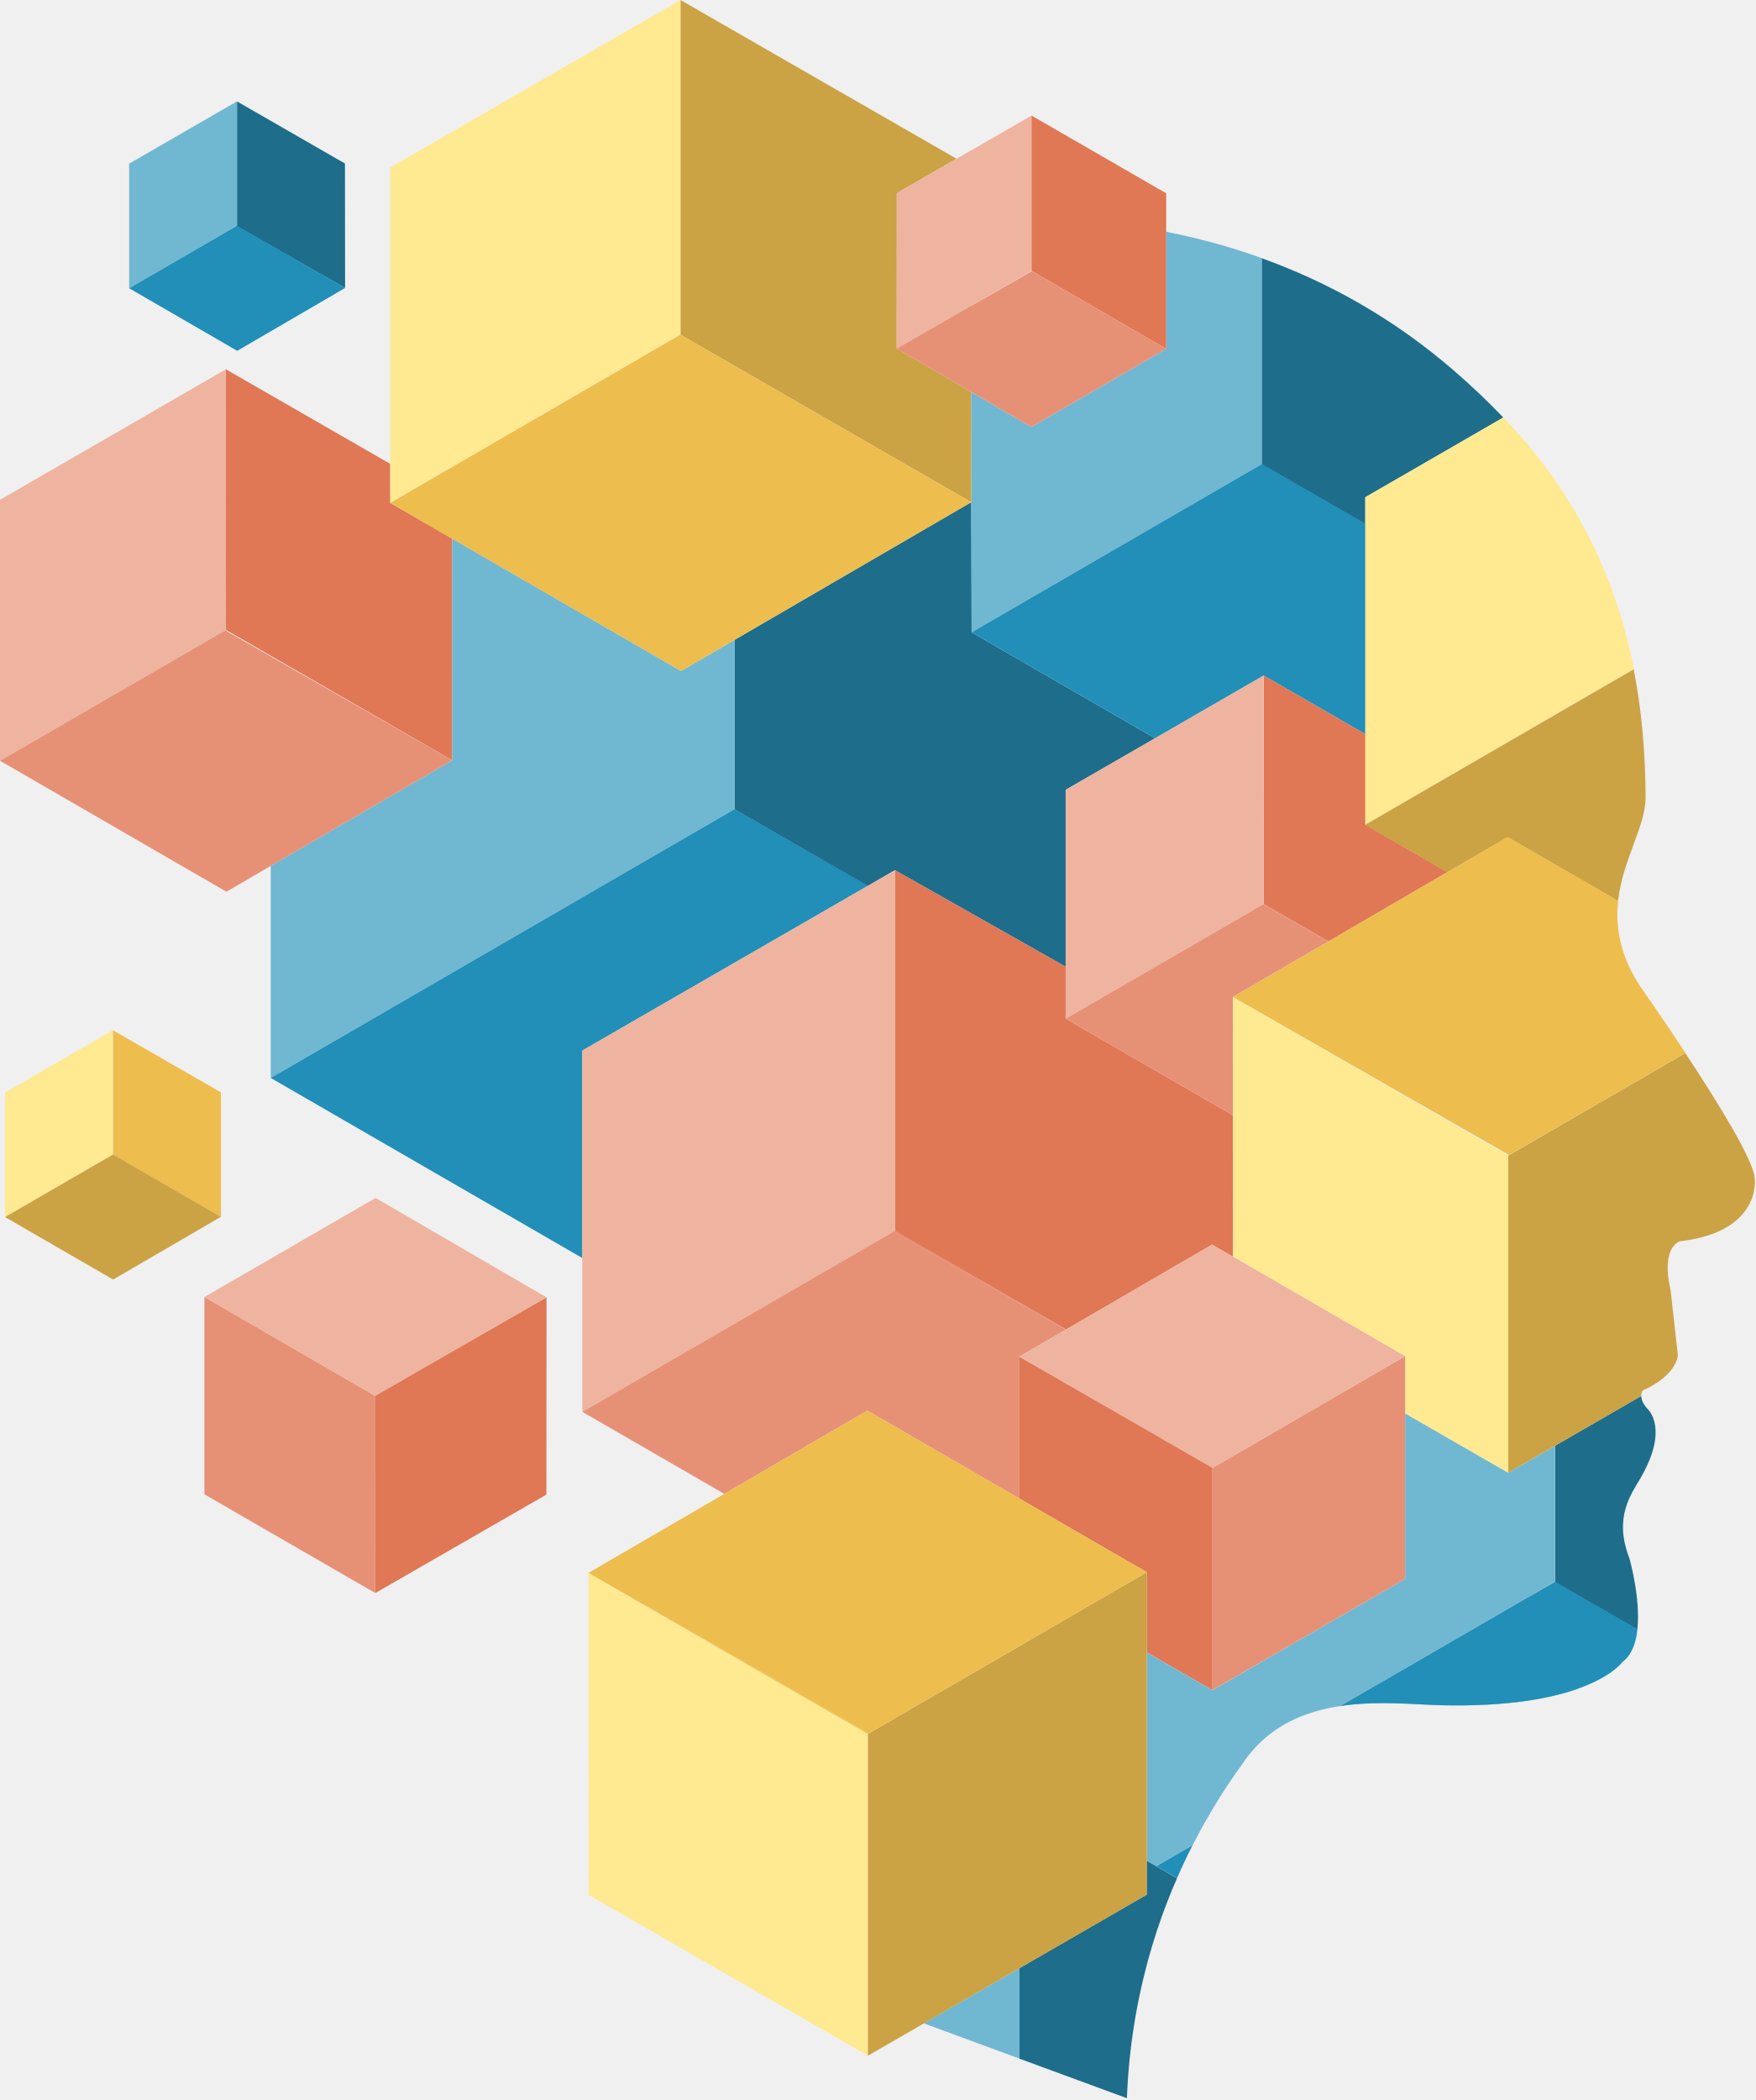
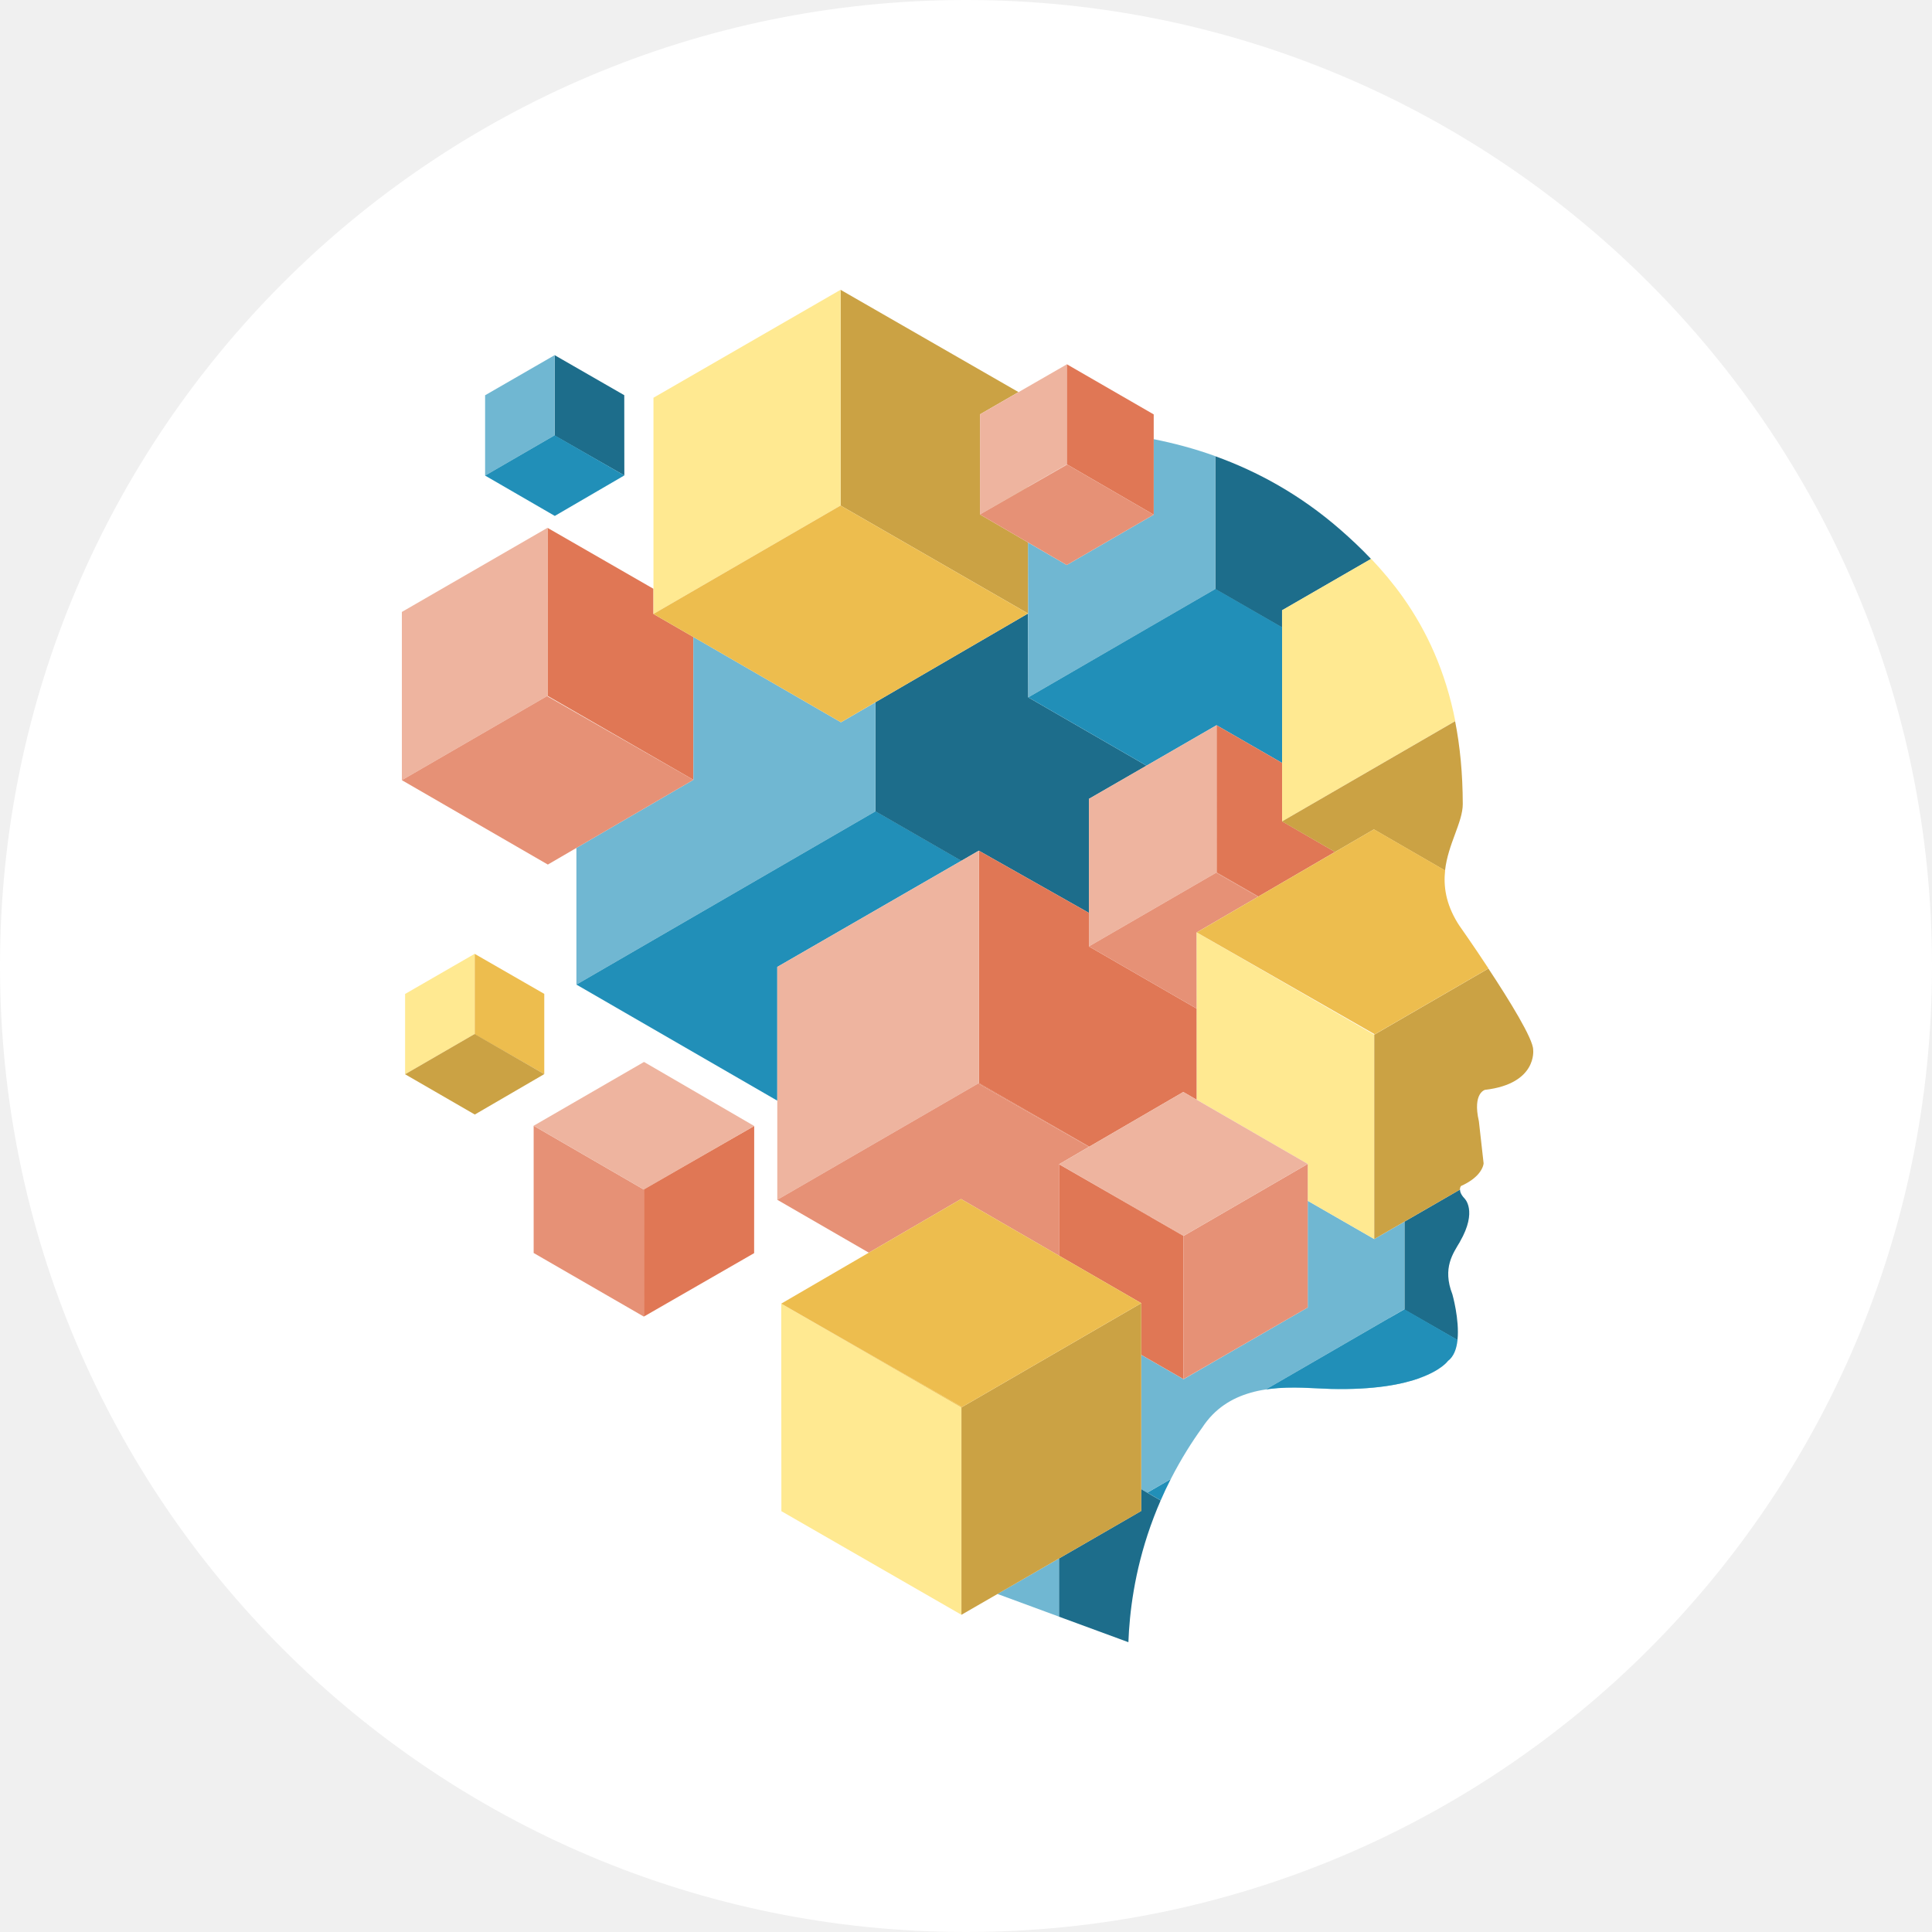
- <svg xmlns="http://www.w3.org/2000/svg" width="352" height="421" viewBox="0 0 352 421" fill="none">
-   <path d="M179.442 174.456L173.998 177.612L147.287 162.221V128.283L194.76 100.681L194.833 126.766L231.612 148.01L213.692 158.343V193.798L179.466 174.456" fill="#1D6D8B" />
-   <path d="M147.287 162.22L173.998 177.611L173.781 177.732L147.287 162.582V162.22Z" fill="#1D6D8B" />
-   <path d="M90.684 152.418L45.306 126.284V74.041L78.256 92.997V100.825L90.66 107.979L90.684 152.418Z" fill="#E07755" />
-   <path d="M147.287 162.22L54.29 216.101V173.589L90.684 152.417L90.66 107.979L136.568 134.521L147.287 128.307V162.22Z" fill="#70B7D2" />
-   <path d="M147.287 162.22L173.998 177.611L173.781 177.732L116.769 210.609V252.206L54.29 216.101L147.287 162.22Z" fill="#218FB8" />
-   <path d="M247.244 251.941L243.053 249.508L213.812 266.513L179.465 246.738V174.456L213.692 193.797V204.227L247.244 223.592V251.941Z" fill="#E07755" />
-   <path d="M213.812 266.513L213.716 266.561L183.271 249.147L179.465 246.979V246.738L183.464 249.026L213.812 266.513Z" fill="#E07755" />
-   <path d="M179.466 246.738L116.77 283.036V210.609L179.466 174.456V246.738Z" fill="#EEB49F" />
-   <path d="M204.419 271.981V300.426L173.926 282.795L145.239 299.487L116.77 283.036L179.466 246.738V246.979L213.716 266.561L204.419 271.981Z" fill="#E69176" />
-   <path d="M232.962 288.312L232.865 288.36L204.419 271.981L232.962 288.312Z" fill="#E69176" />
-   <path d="M316.492 338.53C310.976 340.505 302.305 342.191 288.961 341.878C284 341.758 276.966 340.987 269.909 341.878V341.372L307.05 319.863L316.468 325.283V338.554L316.492 338.53Z" fill="#7EC5D9" />
-   <path d="M269.909 341.349V341.855C269.524 341.903 269.138 341.951 268.753 342.024L269.909 341.349Z" fill="#70B7D2" />
-   <path d="M239.151 369.914C238.067 372.01 237.031 374.226 236.019 376.538L231.853 374.129L239.175 369.89L239.151 369.914Z" fill="#218FB8" />
-   <path d="M329.089 296.115C327.018 299.655 323.55 304.208 326.753 312.445C326.753 312.445 328.993 320.273 328.343 326.584C328.343 326.608 328.343 326.656 328.343 326.68L311.844 317.238V289.828L329.113 279.856C329.113 280.531 329.427 281.446 330.486 282.578C330.486 282.578 334.677 286.408 329.089 296.091V296.115Z" fill="#1D6D8B" />
-   <path d="M311.819 317.07L269.909 341.349L268.753 342.023C267.115 342.264 265.477 342.601 263.863 343.083C258.179 344.721 252.856 347.9 248.954 353.874C245.847 358.161 242.427 363.508 239.151 369.915L231.829 374.154L229.974 373.07V331.281L243.125 338.844L281.759 316.54V283.35L302.449 295.248L311.819 289.853V317.094V317.07Z" fill="#70B7D2" />
-   <path d="M328.342 326.584C328.342 326.584 328.342 326.656 328.342 326.68C328.053 329.402 327.186 331.81 325.379 333.159C325.379 333.159 323.38 336.05 316.516 338.506C311 340.481 302.329 342.167 288.985 341.854C284.023 341.734 276.99 340.963 269.933 341.854C269.548 341.902 269.162 341.951 268.777 342.023L269.933 341.348L307.074 319.84L311.843 317.094L328.342 326.608V326.584Z" fill="#218FB8" />
-   <path d="M301.462 83.7L273.763 99.693V105.016L253 93.069V51.762C266.103 56.483 279.351 63.684 291.803 74.523C295.151 77.438 298.379 80.472 301.462 83.724V83.7Z" fill="#1D6D8B" />
-   <path d="M273.787 104.991V105.136L253.024 93.261V93.044L273.787 104.991Z" fill="#1D6D8B" />
-   <path d="M253.025 93.045L233.298 104.486L194.833 126.766L194.736 78.593L206.803 85.602L233.852 69.946V46.462C240.139 47.715 246.546 49.401 253.001 51.737V93.045H253.025Z" fill="#70B7D2" />
-   <path d="M253.386 135.436L231.613 148.009L194.833 126.765L253.025 93.044L273.787 104.991V147.166L253.41 135.436" fill="#218FB8" />
-   <path d="M290.238 174.841L266.417 188.715L253.41 181.224V135.436L273.787 147.166V165.327L290.238 174.841Z" fill="#E07755" />
-   <path d="M253.41 181.225L266.417 188.715L266.32 188.764L253.41 181.369V181.225Z" fill="#E07755" />
-   <path d="M253.41 181.224L213.692 204.226V158.342L253.386 135.436L253.41 181.224Z" fill="#EEB49F" />
-   <path d="M247.22 199.867L247.244 223.592L213.692 204.227L253.41 181.225V181.369L266.321 188.764L247.22 199.867Z" fill="#E69176" />
-   <path d="M327.619 134.136L273.787 165.328V99.669L301.486 83.676C305.002 87.385 308.302 91.311 311.337 95.574C318.804 106.124 324.584 118.601 327.643 134.112L327.619 134.136Z" fill="#FFE991" />
-   <path d="M329.98 159.932C329.98 165.64 325.38 172.36 324.464 180.622L302.329 167.832L290.238 174.865L273.763 165.351L289.491 156.246L327.596 134.184C329.137 141.987 329.956 150.538 329.98 159.98V159.932Z" fill="#CBA244" />
-   <path d="M302.45 231.684V295.248L281.76 283.349V271.884L247.437 252.037L247.244 251.941L247.22 199.867L302.45 231.684Z" fill="#FFE991" />
-   <path d="M336.965 248.81C336.965 248.81 332.942 249.725 334.99 258.613L336.459 271.691C336.459 271.691 336.411 273.161 334.821 275.015C333.785 276.195 332.123 277.544 329.426 278.749C329.426 278.749 329.088 279.158 329.088 279.881L302.449 295.248V231.684L337.952 211.115C344.407 220.894 351.922 233.033 351.874 236.381C351.874 236.381 353.247 246.907 336.965 248.834V248.81Z" fill="#CBA244" />
-   <path d="M302.449 231.684V231.467L247.244 199.866L302.353 167.808L324.488 180.597C323.958 185.439 324.656 190.81 328.318 196.831C328.51 197.145 328.703 197.458 328.92 197.771C328.92 197.771 333.159 203.768 337.976 211.09L302.449 231.66V231.684Z" fill="#EDBD4E" />
-   <path d="M236.02 376.538C235.298 378.176 234.599 379.886 233.925 381.644C233.563 382.608 233.202 383.547 232.865 384.51C227.783 398.866 226.314 411.631 225.976 420.64L204.371 412.691V394.602L227.349 381.331L229.951 379.814V373.045L231.805 374.129L235.972 376.538H236.02Z" fill="#1D6D8B" />
-   <path d="M204.395 394.603V412.692L185.247 405.634L204.395 394.603Z" fill="#70B7D2" />
-   <path d="M243.126 294.284V338.819L229.975 331.256V315.191L204.419 300.426V271.98L243.126 294.284Z" fill="#E07755" />
-   <path d="M243.126 294.116V294.284L232.865 288.359L204.419 271.98L232.962 288.311L243.126 294.116Z" fill="#E07755" />
-   <path d="M281.76 271.884V316.539L243.125 338.819V294.284L281.76 271.884Z" fill="#E69176" />
-   <path d="M243.126 294.116V294.284L232.865 288.359L204.419 271.98L232.962 288.311L243.126 294.116Z" fill="#EEB49F" />
-   <path d="M243.054 249.508L204.419 271.98L243.126 294.115V294.284L281.76 271.884L243.054 249.508Z" fill="#EEB49F" />
-   <path d="M44.294 243.944V218.991L22.641 206.539V231.54L44.294 243.944Z" fill="#EDBD4E" />
-   <path d="M22.641 206.539L1.011 219.015V243.992L22.641 231.468V206.539Z" fill="#FFE991" />
-   <path d="M22.641 231.468L1.011 243.993L22.689 256.517L44.294 243.944L22.641 231.468Z" fill="#CBA244" />
-   <path d="M45.306 126.284L0 152.514V100.199L45.282 74.041L45.306 126.284Z" fill="#EEB49F" />
-   <path d="M90.684 152.418L45.402 178.768L0 152.514L45.306 126.284V126.453L90.684 152.418Z" fill="#E69176" />
-   <path d="M69.2 57.734L69.175 32.781L47.522 20.329V45.354L69.2 57.734Z" fill="#1D6D8B" />
-   <path d="M47.522 20.329L25.893 32.805V57.782L47.522 45.258V20.329Z" fill="#70B7D2" />
-   <path d="M47.522 45.258L25.893 57.783L47.57 70.332L69.199 57.734L47.522 45.258Z" fill="#218FB8" />
-   <path d="M109.592 260.082L109.568 299.631L75.269 319.358V279.736L109.592 260.082Z" fill="#E07755" />
-   <path d="M75.245 319.358L40.995 299.584V260.01L75.269 279.857L75.245 319.358Z" fill="#E69176" />
-   <path d="M75.269 279.857L40.995 260.01L75.317 240.163L109.592 260.082L75.269 279.857Z" fill="#EEB49F" />
-   <path d="M136.449 67.104V0L191.799 31.818L179.828 38.73L179.804 69.874L194.737 78.569L194.761 100.68L136.449 67.104Z" fill="#CBA244" />
-   <path d="M206.852 23.171V54.29L179.804 69.874L179.828 38.73L206.852 23.171Z" fill="#EEB49F" />
-   <path d="M194.737 61.275V61.347L179.804 69.874L194.737 61.275Z" fill="#CBA244" />
-   <path d="M136.448 67.104L78.256 100.825V33.576L136.448 0V67.104Z" fill="#FFE991" />
-   <path d="M194.761 100.68L136.569 134.521L78.256 100.824L136.448 67.103L194.761 100.68Z" fill="#EDBD4E" />
-   <path d="M174.047 347.611V412.113L118.047 379.886L117.999 315.335L174.047 347.611Z" fill="#FFE991" />
-   <path d="M174.047 347.394V347.611L117.999 315.335L174.047 347.394Z" fill="#FFE991" />
-   <path d="M229.975 315.192V379.839L174.047 412.114V347.612L229.975 315.192Z" fill="#CBA244" />
-   <path d="M229.975 315.191L174.047 347.611V347.394L117.999 315.336L173.927 282.795L229.975 315.191Z" fill="#EDBD4E" />
-   <path d="M174.047 347.394V347.611L117.999 315.335L174.047 347.394Z" fill="#EDBD4E" />
-   <path d="M206.851 54.29V54.41L194.832 61.299L194.736 61.347L179.803 69.874L194.736 61.275L194.832 61.227L206.851 54.29Z" fill="#EEB49F" />
-   <path d="M233.852 38.755V69.946L206.852 54.29V23.171L233.852 38.755Z" fill="#E07755" />
-   <path d="M233.852 69.946L206.803 85.602L179.803 69.874L206.851 54.41V54.29L233.852 69.946Z" fill="#E69176" />
+ <svg xmlns="http://www.w3.org/2000/svg" width="500" height="500" viewBox="0 0 500 500" fill="none">
+   <circle cx="250" cy="250" r="250" fill="white" />
+   <path d="M253.307 220.159L248.778 222.785L226.552 209.978V181.74L266.054 158.773L266.114 180.478L296.717 198.154L281.806 206.752V236.252L253.327 220.159" fill="#1D6D8B" />
+   <path d="M226.552 209.978L248.778 222.784L248.598 222.884L226.552 210.278V209.978Z" fill="#1D6D8B" />
+   <path d="M179.455 201.822L141.698 180.077V136.607L169.114 152.38V158.893L179.435 164.846L179.455 201.822Z" fill="#E07755" />
+   <path d="M226.552 209.978L149.173 254.81V219.438L179.455 201.821L179.435 164.845L217.634 186.931L226.552 181.76V209.978Z" fill="#70B7D2" />
+   <path d="M226.552 209.978L248.778 222.784L248.597 222.884L201.16 250.24V284.852L149.173 254.81L226.552 209.978Z" fill="#218FB8" />
+   <path d="M309.723 284.632L306.236 282.608L281.906 296.757L253.327 280.303V220.159L281.806 236.252V244.93L309.723 261.043V284.632Z" fill="#E07755" />
+   <path d="M281.906 296.756L281.826 296.796L256.494 282.306L253.327 280.503V280.302L256.654 282.206L281.906 296.756Z" fill="#E07755" />
+   <path d="M253.328 280.303L201.16 310.505V250.241L253.328 220.159V280.303Z" fill="#EEB49F" />
+   <path d="M274.09 301.305V324.974L248.718 310.304L224.849 324.193L201.16 310.504L253.328 280.302V280.503L281.826 296.796L274.09 301.305Z" fill="#E69176" />
+   <path d="M297.839 314.895L297.759 314.935L274.09 301.307L297.839 314.895Z" fill="#E69176" />
+   <path d="M367.342 356.679C362.753 358.323 355.538 359.726 344.435 359.465C340.307 359.365 334.455 358.724 328.583 359.465V359.044L359.486 341.147L367.322 345.657V356.699L367.342 356.679Z" fill="#7EC5D9" />
+   <path d="M328.582 359.025V359.446C328.261 359.486 327.941 359.526 327.62 359.586L328.582 359.025Z" fill="#70B7D2" />
+   <path d="M302.989 382.793C302.087 384.537 301.225 386.38 300.384 388.304L296.917 386.3L303.009 382.773L302.989 382.793Z" fill="#218FB8" />
+   <path d="M377.824 321.387C376.101 324.333 373.215 328.121 375.88 334.975C375.88 334.975 377.744 341.488 377.203 346.739C377.203 346.759 377.203 346.799 377.203 346.819L363.475 338.963V316.156L377.844 307.859C377.844 308.42 378.105 309.182 378.987 310.124C378.987 310.124 382.474 313.31 377.824 321.367V321.387Z" fill="#1D6D8B" />
+   <path d="M363.454 338.823L328.582 359.025L327.62 359.586C326.257 359.787 324.894 360.067 323.552 360.468C318.822 361.831 314.393 364.476 311.146 369.446C308.561 373.014 305.715 377.463 302.989 382.794L296.897 386.321L295.354 385.419V350.648L306.296 356.941L338.442 338.382V310.766L355.658 320.666L363.454 316.177V338.843V338.823Z" fill="#70B7D2" />
+   <path d="M377.202 346.739C377.202 346.739 377.202 346.799 377.202 346.819C376.962 349.084 376.24 351.088 374.737 352.21C374.737 352.21 373.074 354.615 367.362 356.659C362.772 358.303 355.558 359.706 344.455 359.445C340.326 359.345 334.474 358.704 328.602 359.445C328.281 359.485 327.961 359.525 327.64 359.585L328.602 359.024L359.506 341.127L363.474 338.843L377.202 346.759V346.739Z" fill="#218FB8" />
+   <path d="M354.836 144.644L331.789 157.951V162.38L314.513 152.44V118.069C325.416 121.997 336.438 127.989 346.8 137.008C349.585 139.433 352.271 141.958 354.836 144.664V144.644Z" fill="#1D6D8B" />
+   <path d="M331.809 162.359V162.48L314.533 152.599V152.419L331.809 162.359Z" fill="#1D6D8B" />
+   <path d="M314.534 152.419L298.12 161.939L266.114 180.477L266.034 140.395L276.074 146.227L298.581 133.2V113.66C303.811 114.702 309.142 116.105 314.513 118.049V152.419H314.534Z" fill="#70B7D2" />
+   <path d="M314.834 187.692L296.717 198.153L266.114 180.477L314.533 152.419L331.809 162.359V197.452L314.854 187.692" fill="#218FB8" />
+   <path d="M345.497 220.479L325.676 232.023L314.854 225.79V187.692L331.809 197.452V212.563L345.497 220.479Z" fill="#E07755" />
+   <path d="M314.854 225.791L325.676 232.024L325.596 232.064L314.854 225.911V225.791Z" fill="#E07755" />
+   <path d="M314.854 225.79L281.806 244.93V206.751L314.834 187.692L314.854 225.79Z" fill="#EEB49F" />
+   <path d="M309.704 241.303L309.724 261.044L281.806 244.93L314.854 225.791V225.911L325.596 232.064L309.704 241.303Z" fill="#E69176" />
+   <path d="M376.601 186.61L331.809 212.563V157.931L354.856 144.624C357.782 147.71 360.528 150.977 363.053 154.524C369.266 163.302 374.076 173.683 376.621 186.59L376.601 186.61Z" fill="#FFE991" />
+   <path d="M378.565 208.074C378.565 212.823 374.737 218.415 373.976 225.289L355.558 214.647L345.497 220.499L331.789 212.583L344.876 205.007L376.581 186.649C377.864 193.143 378.545 200.257 378.565 208.114V208.074Z" fill="#CBA244" />
+   <path d="M355.658 267.777V320.666L338.443 310.765V301.226L309.884 284.712L309.724 284.631L309.704 241.302L355.658 267.777Z" fill="#FFE991" />
+   <path d="M384.377 282.026C384.377 282.026 381.03 282.787 382.733 290.182L383.956 301.065C383.956 301.065 383.916 302.287 382.593 303.831C381.731 304.813 380.349 305.935 378.104 306.937C378.104 306.937 377.823 307.278 377.823 307.879L355.658 320.665V267.776L385.198 250.661C390.57 258.798 396.822 268.899 396.782 271.684C396.782 271.684 397.925 280.442 384.377 282.046V282.026Z" fill="#CBA244" />
+   <path d="M355.657 267.776V267.596L309.723 241.302L355.577 214.627L373.995 225.269C373.554 229.297 374.135 233.766 377.181 238.777C377.342 239.037 377.502 239.298 377.683 239.558C377.683 239.558 381.21 244.549 385.218 250.641L355.657 267.756V267.776Z" fill="#EDBD4E" />
+   <path d="M300.384 388.304C299.783 389.667 299.202 391.09 298.641 392.553C298.34 393.355 298.04 394.136 297.759 394.938C293.53 406.883 292.308 417.504 292.027 425L274.05 418.386V403.335L293.17 392.293L295.334 391.03V385.398L296.877 386.3L300.344 388.304H300.384Z" fill="#1D6D8B" />
+   <path d="M274.07 403.335V418.386L258.138 412.514L274.07 403.335Z" fill="#70B7D2" />
+   <path d="M306.297 319.864V356.92L295.354 350.627V337.26L274.09 324.974V301.306L306.297 319.864Z" fill="#E07755" />
+   <path d="M306.297 319.724V319.864L297.759 314.934L274.09 301.306L297.839 314.894L306.297 319.724Z" fill="#E07755" />
+   <path d="M338.443 301.225V338.382L306.296 356.92V319.863L338.443 301.225Z" fill="#E69176" />
+   <path d="M306.297 319.724V319.864L297.759 314.934L274.09 301.306L297.839 314.894L306.297 319.724Z" fill="#EEB49F" />
+   <path d="M306.237 282.607L274.09 301.305L306.297 319.723V319.864L338.443 301.225L306.237 282.607Z" fill="#EEB49F" />
+   <path d="M140.856 277.978V257.215L122.839 246.854V267.657L140.856 277.978Z" fill="#EDBD4E" />
+   <path d="M122.838 246.854L104.841 257.235V278.018L122.838 267.597V246.854Z" fill="#FFE991" />
+   <path d="M122.838 267.597L104.841 278.018L122.878 288.44L140.855 277.978L122.838 267.597Z" fill="#CBA244" />
+   <path d="M141.698 180.077L104 201.902V158.372L141.678 136.607L141.698 180.077Z" fill="#EEB49F" />
+   <path d="M179.455 201.822L141.778 223.747L104 201.902L141.698 180.077V180.217L179.455 201.822Z" fill="#E69176" />
+   <path d="M161.579 123.039L161.559 102.276L143.542 91.915V112.737L161.579 123.039Z" fill="#1D6D8B" />
+   <path d="M143.541 91.915L125.544 102.296V123.079L143.541 112.657V91.915Z" fill="#70B7D2" />
+   <path d="M143.541 112.657L125.544 123.079L143.582 133.52L161.579 123.039L143.541 112.657Z" fill="#218FB8" />
+   <path d="M195.188 291.405L195.168 324.313L166.629 340.727V307.759L195.188 291.405Z" fill="#E07755" />
+   <path d="M166.609 340.727L138.11 324.273V291.346L166.629 307.86L166.609 340.727Z" fill="#E69176" />
+   <path d="M166.629 307.859L138.11 291.345L166.669 274.831L195.187 291.405L166.629 307.859Z" fill="#EEB49F" />
+   <path d="M217.534 130.835V75L263.589 101.474L253.628 107.226L253.608 133.14L266.034 140.375L266.054 158.772L217.534 130.835Z" fill="#CBA244" />
+   <path d="M276.115 94.28V120.173L253.609 133.14L253.629 107.226L276.115 94.28Z" fill="#EEB49F" />
+   <path d="M266.034 125.984V126.044L253.609 133.139L266.034 125.984Z" fill="#CBA244" />
+   <path d="M217.534 130.835L169.114 158.893V102.937L217.534 75V130.835Z" fill="#FFE991" />
+   <path d="M266.054 158.772L217.634 186.93L169.114 158.892L217.534 130.834L266.054 158.772Z" fill="#EDBD4E" />
+   <path d="M248.819 364.235V417.906L202.223 391.09L202.183 337.38L248.819 364.235Z" fill="#FFE991" />
+   <path d="M248.819 364.055V364.235L202.183 337.38L248.819 364.055Z" fill="#FFE991" />
+   <path d="M295.354 337.26V391.051L248.818 417.906V364.236L295.354 337.26Z" fill="#CBA244" />
+   <path d="M295.354 337.26L248.819 364.236V364.055L202.183 337.38L248.718 310.305L295.354 337.26Z" fill="#EDBD4E" />
+   <path d="M248.819 364.055V364.235L202.183 337.38L248.819 364.055Z" fill="#EDBD4E" />
+   <path d="M276.114 120.173V120.273L266.114 126.005L266.033 126.045L253.608 133.14L266.033 125.985L266.114 125.945L276.114 120.173Z" fill="#EEB49F" />
+   <path d="M298.58 107.246V133.2L276.114 120.173V94.28L298.58 107.246Z" fill="#E07755" />
+   <path d="M298.58 133.2L276.074 146.226L253.608 133.14L276.114 120.273V120.173L298.58 133.2Z" fill="#E69176" />
</svg>
